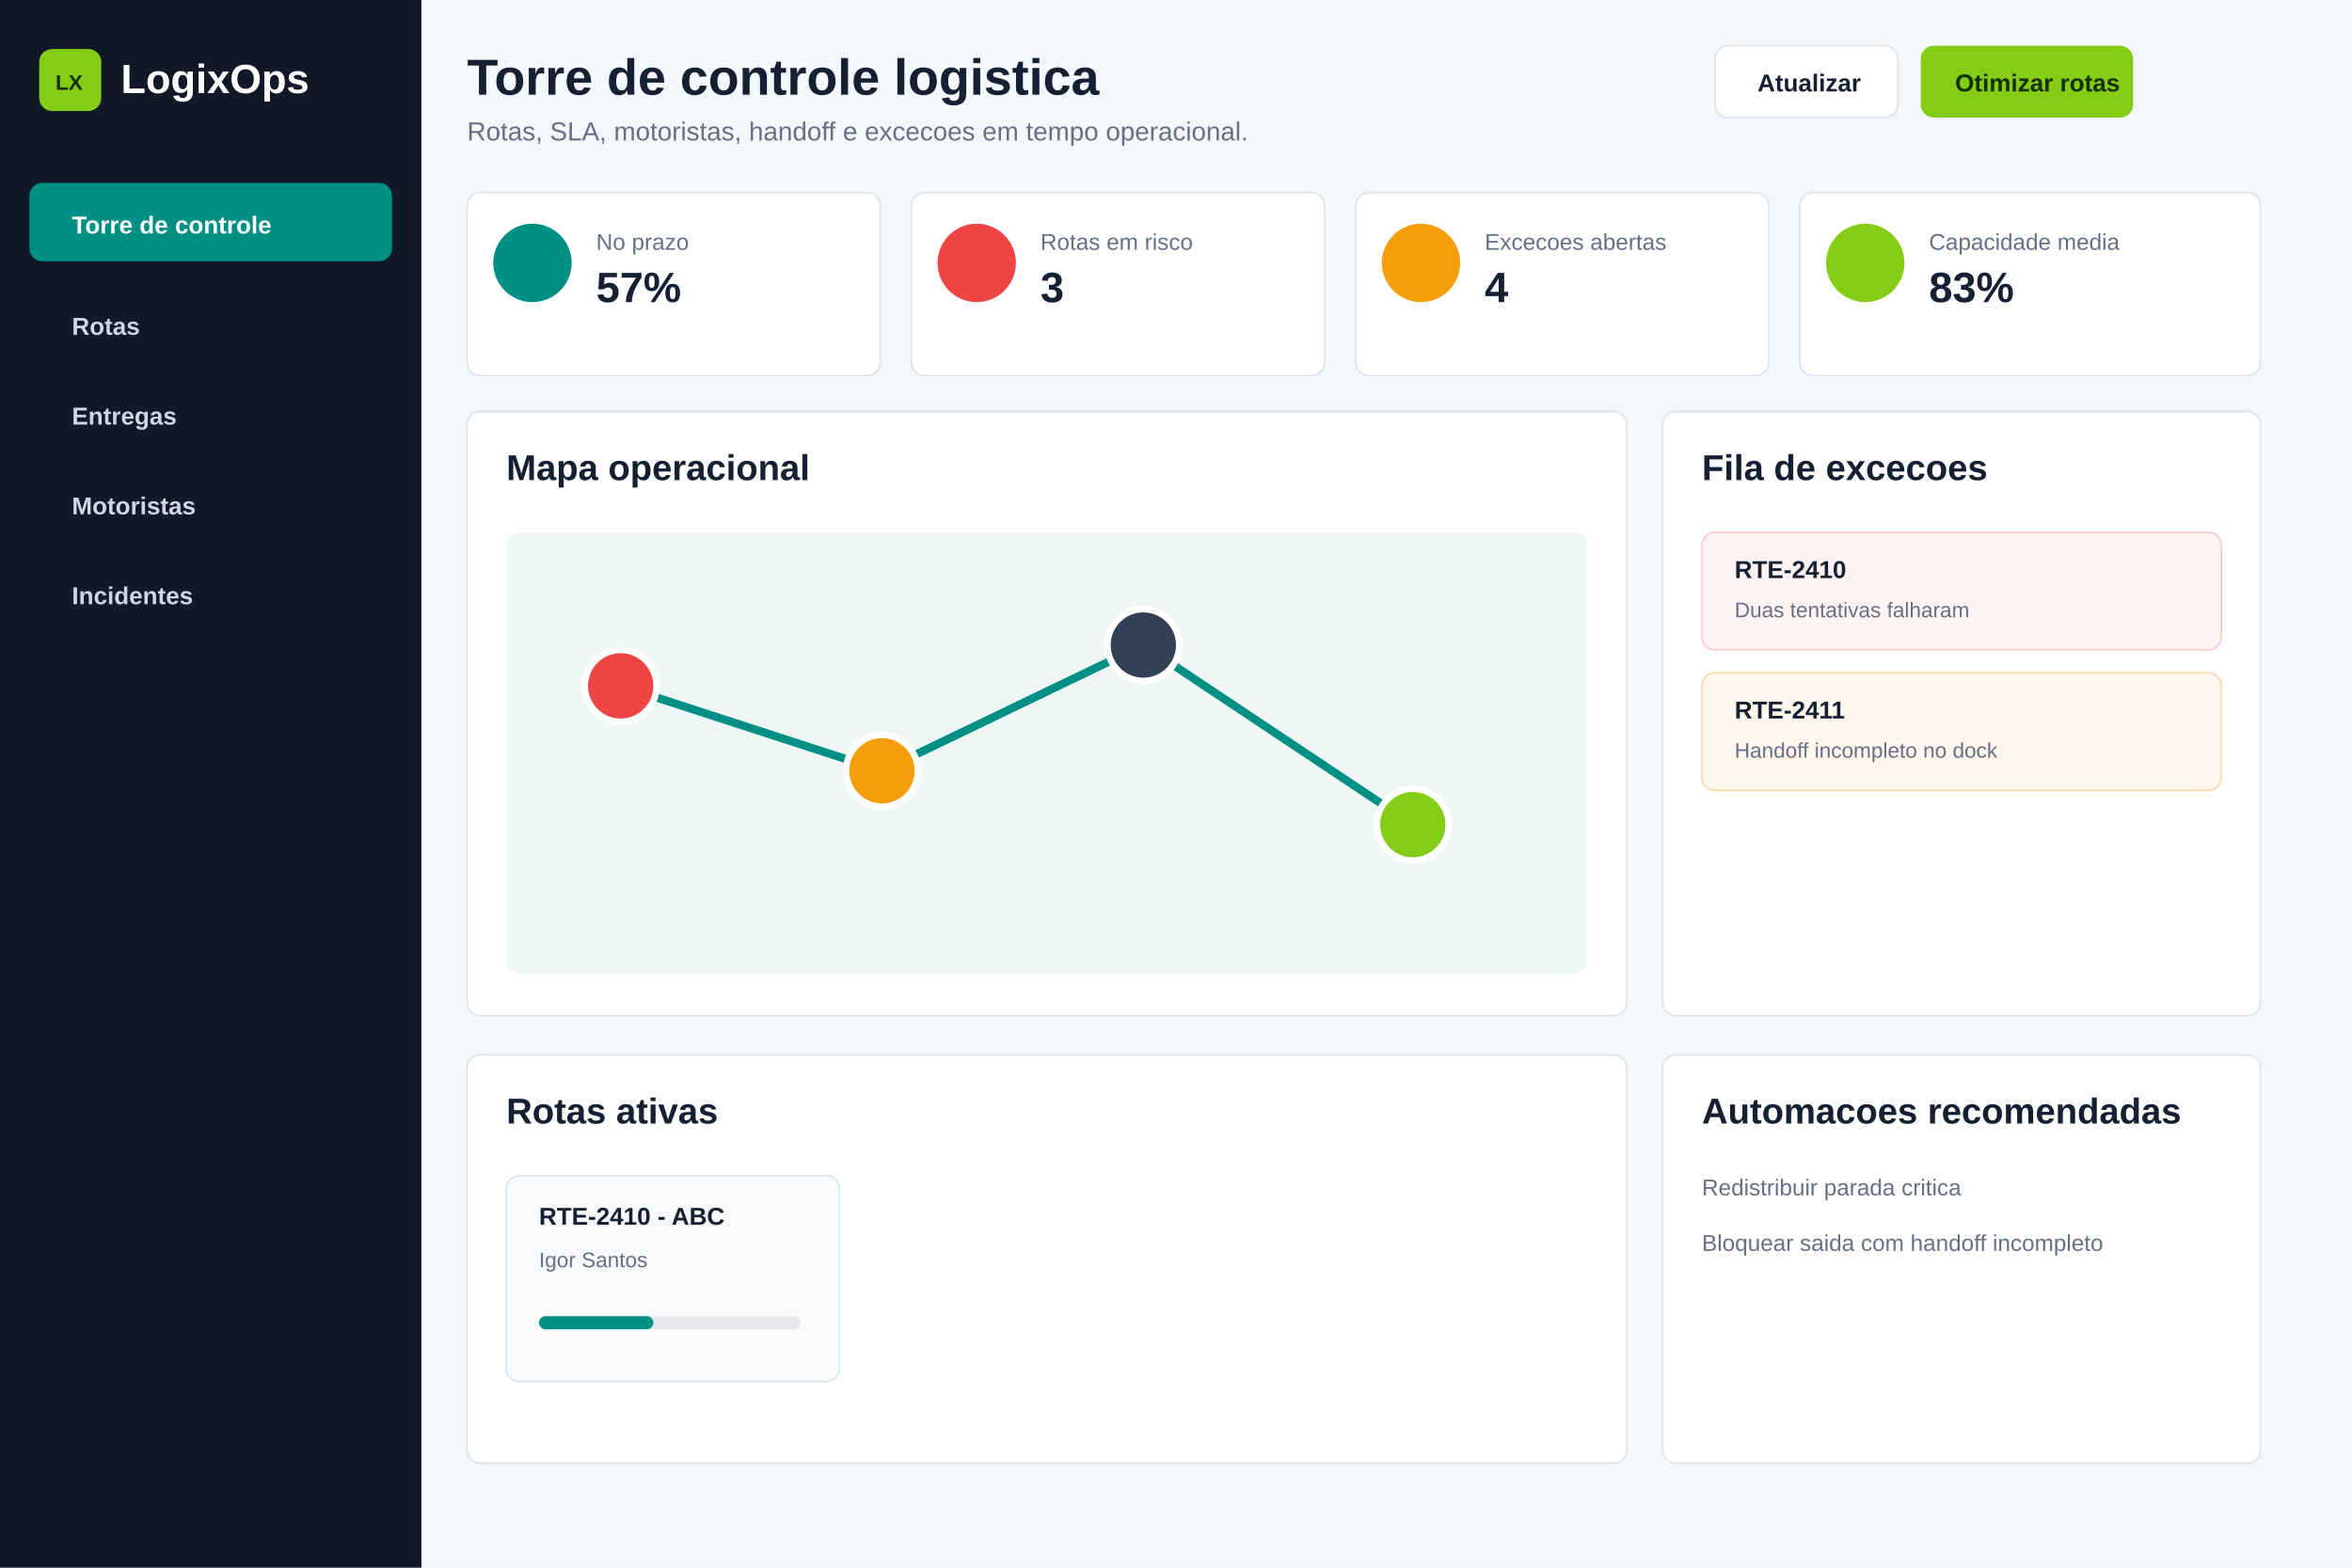
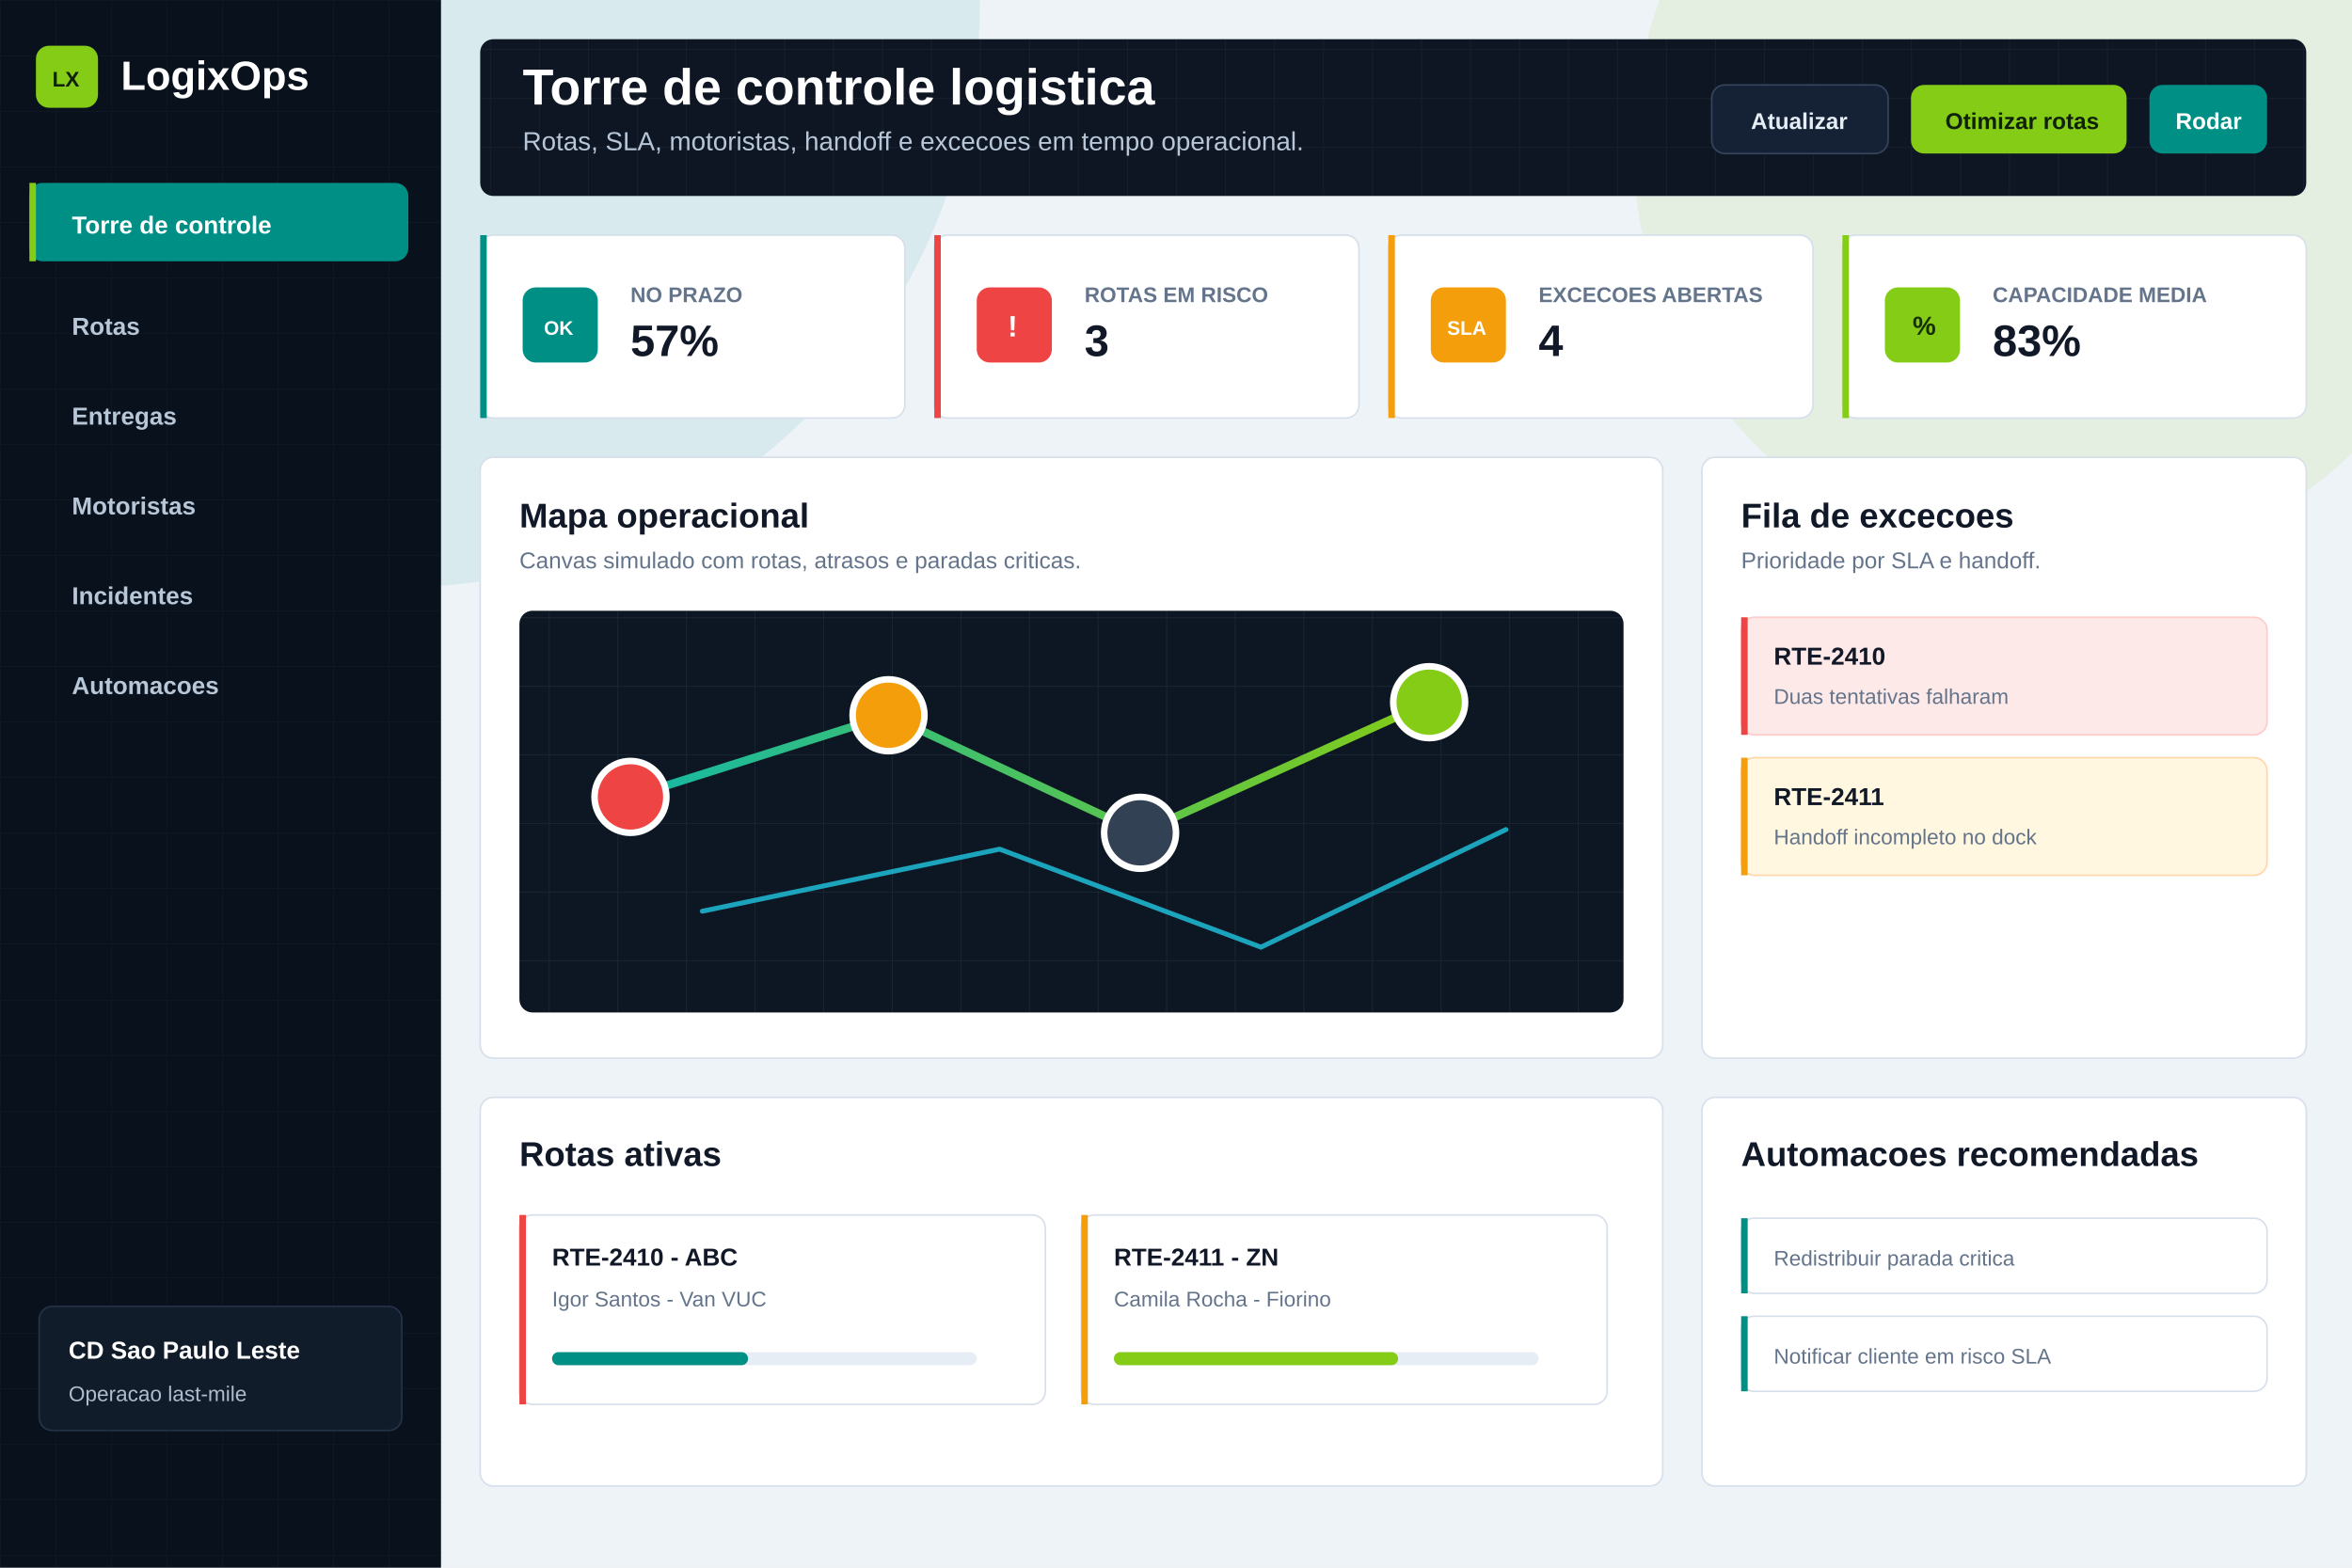
<svg xmlns="http://www.w3.org/2000/svg" width="1440" height="960" viewBox="0 0 1440 960" fill="none">
-   <rect width="1440" height="960" fill="#F4F7FB" />
-   <rect width="258" height="960" fill="#111827" />
-   <rect x="24" y="30" width="38" height="38" rx="8" fill="#84CC16" />
-   <text x="34" y="55" fill="#163000" font-family="Arial" font-size="13" font-weight="900">LX</text>
-   <text x="74" y="57" fill="white" font-family="Arial" font-size="25" font-weight="800">LogixOps</text>
-   <rect x="18" y="112" width="222" height="48" rx="8" fill="#008F85" />
+   <rect width="1440" height="960" fill="#EEF3F8" />
+   <circle cx="240" cy="0" r="360" fill="#008F85" opacity="0.09" />
+   <circle cx="1260" cy="90" r="260" fill="#84CC16" opacity="0.1" />
+   <rect width="270" height="960" fill="#08111C" />
+   <path d="M0 0H270V960H0V0Z" fill="url(#sidegrid)" />
+   <rect x="22" y="28" width="38" height="38" rx="8" fill="#84CC16" />
+   <text x="32" y="53" fill="#10200B" font-family="Arial" font-size="13" font-weight="900">LX</text>
+   <text x="74" y="55" fill="white" font-family="Arial" font-size="25" font-weight="800">LogixOps</text>
+   <rect x="18" y="112" width="232" height="48" rx="8" fill="#008F85" />
+   <rect x="18" y="112" width="4" height="48" fill="#84CC16" />
  <text x="44" y="143" fill="white" font-family="Arial" font-size="15" font-weight="700">Torre de controle</text>
-   <text x="44" y="205" fill="#CBD7E5" font-family="Arial" font-size="15" font-weight="700">Rotas</text>
-   <text x="44" y="260" fill="#CBD7E5" font-family="Arial" font-size="15" font-weight="700">Entregas</text>
-   <text x="44" y="315" fill="#CBD7E5" font-family="Arial" font-size="15" font-weight="700">Motoristas</text>
-   <text x="44" y="370" fill="#CBD7E5" font-family="Arial" font-size="15" font-weight="700">Incidentes</text>
-   <text x="286" y="58" fill="#152033" font-family="Arial" font-size="31" font-weight="800">Torre de controle logistica</text>
-   <text x="286" y="86" fill="#667085" font-family="Arial" font-size="16">Rotas, SLA, motoristas, handoff e excecoes em tempo operacional.</text>
-   <rect x="1050" y="28" width="112" height="44" rx="8" fill="white" stroke="#DCE4EC" />
-   <text x="1076" y="56" fill="#152033" font-family="Arial" font-size="15" font-weight="700">Atualizar</text>
-   <rect x="1176" y="28" width="130" height="44" rx="8" fill="#84CC16" />
-   <text x="1197" y="56" fill="#163000" font-family="Arial" font-size="15" font-weight="700">Otimizar rotas</text>
-   <rect x="286" y="118" width="253" height="112" rx="8" fill="white" stroke="#DCE4EC" />
-   <circle cx="326" cy="161" r="24" fill="#008F85" />
-   <text x="365" y="153" fill="#667085" font-family="Arial" font-size="14">No prazo</text>
-   <text x="365" y="185" fill="#152033" font-family="Arial" font-size="26" font-weight="800">57%</text>
-   <rect x="558" y="118" width="253" height="112" rx="8" fill="white" stroke="#DCE4EC" />
-   <circle cx="598" cy="161" r="24" fill="#EF4444" />
-   <text x="637" y="153" fill="#667085" font-family="Arial" font-size="14">Rotas em risco</text>
-   <text x="637" y="185" fill="#152033" font-family="Arial" font-size="26" font-weight="800">3</text>
-   <rect x="830" y="118" width="253" height="112" rx="8" fill="white" stroke="#DCE4EC" />
-   <circle cx="870" cy="161" r="24" fill="#F59E0B" />
-   <text x="909" y="153" fill="#667085" font-family="Arial" font-size="14">Excecoes abertas</text>
-   <text x="909" y="185" fill="#152033" font-family="Arial" font-size="26" font-weight="800">4</text>
-   <rect x="1102" y="118" width="282" height="112" rx="8" fill="white" stroke="#DCE4EC" />
-   <circle cx="1142" cy="161" r="24" fill="#84CC16" />
-   <text x="1181" y="153" fill="#667085" font-family="Arial" font-size="14">Capacidade media</text>
-   <text x="1181" y="185" fill="#152033" font-family="Arial" font-size="26" font-weight="800">83%</text>
-   <rect x="286" y="252" width="710" height="370" rx="8" fill="white" stroke="#DCE4EC" />
-   <text x="310" y="294" fill="#152033" font-family="Arial" font-size="22" font-weight="800">Mapa operacional</text>
-   <rect x="310" y="326" width="662" height="270" rx="8" fill="#EEF7F6" />
-   <path d="M380 420 L540 472 L700 395 L865 505" stroke="#008F85" stroke-width="5" stroke-linecap="round" />
-   <circle cx="380" cy="420" r="22" fill="#EF4444" stroke="white" stroke-width="4" />
-   <circle cx="540" cy="472" r="22" fill="#F59E0B" stroke="white" stroke-width="4" />
-   <circle cx="700" cy="395" r="22" fill="#334155" stroke="white" stroke-width="4" />
-   <circle cx="865" cy="505" r="22" fill="#84CC16" stroke="white" stroke-width="4" />
-   <rect x="1018" y="252" width="366" height="370" rx="8" fill="white" stroke="#DCE4EC" />
-   <text x="1042" y="294" fill="#152033" font-family="Arial" font-size="22" font-weight="800">Fila de excecoes</text>
-   <rect x="1042" y="326" width="318" height="72" rx="8" fill="#FEF2F2" stroke="#FECACA" />
-   <text x="1062" y="354" fill="#152033" font-family="Arial" font-size="15" font-weight="700">RTE-2410</text>
-   <text x="1062" y="378" fill="#667085" font-family="Arial" font-size="13">Duas tentativas falharam</text>
-   <rect x="1042" y="412" width="318" height="72" rx="8" fill="#FFF7ED" stroke="#FED7AA" />
-   <text x="1062" y="440" fill="#152033" font-family="Arial" font-size="15" font-weight="700">RTE-2411</text>
-   <text x="1062" y="464" fill="#667085" font-family="Arial" font-size="13">Handoff incompleto no dock</text>
-   <rect x="286" y="646" width="710" height="250" rx="8" fill="white" stroke="#DCE4EC" />
-   <text x="310" y="688" fill="#152033" font-family="Arial" font-size="22" font-weight="800">Rotas ativas</text>
-   <rect x="310" y="720" width="204" height="126" rx="8" fill="#F8FAFC" stroke="#DCE4EC" />
-   <text x="330" y="750" fill="#152033" font-family="Arial" font-size="15" font-weight="700">RTE-2410 - ABC</text>
-   <text x="330" y="776" fill="#667085" font-family="Arial" font-size="13">Igor Santos</text>
-   <rect x="330" y="806" width="160" height="8" rx="4" fill="#E5E7EB" />
-   <rect x="330" y="806" width="70" height="8" rx="4" fill="#008F85" />
-   <rect x="1018" y="646" width="366" height="250" rx="8" fill="white" stroke="#DCE4EC" />
-   <text x="1042" y="688" fill="#152033" font-family="Arial" font-size="22" font-weight="800">Automacoes recomendadas</text>
-   <text x="1042" y="732" fill="#667085" font-family="Arial" font-size="14">Redistribuir parada critica</text>
-   <text x="1042" y="766" fill="#667085" font-family="Arial" font-size="14">Bloquear saida com handoff incompleto</text>
+   <text x="44" y="205" fill="#B8C7D8" font-family="Arial" font-size="15" font-weight="700">Rotas</text>
+   <text x="44" y="260" fill="#B8C7D8" font-family="Arial" font-size="15" font-weight="700">Entregas</text>
+   <text x="44" y="315" fill="#B8C7D8" font-family="Arial" font-size="15" font-weight="700">Motoristas</text>
+   <text x="44" y="370" fill="#B8C7D8" font-family="Arial" font-size="15" font-weight="700">Incidentes</text>
+   <text x="44" y="425" fill="#B8C7D8" font-family="Arial" font-size="15" font-weight="700">Automacoes</text>
+   <rect x="24" y="800" width="222" height="76" rx="8" fill="#111C2A" stroke="#243247" />
+   <text x="42" y="832" fill="white" font-family="Arial" font-size="15" font-weight="800">CD Sao Paulo Leste</text>
+   <text x="42" y="858" fill="#AEBDCE" font-family="Arial" font-size="13">Operacao last-mile</text>
+   <rect x="294" y="24" width="1118" height="96" rx="8" fill="#0D1622" />
+   <rect x="294" y="24" width="1118" height="96" rx="8" fill="url(#commandgrid)" />
+   <text x="320" y="64" fill="white" font-family="Arial" font-size="31" font-weight="800">Torre de controle logistica</text>
+   <text x="320" y="92" fill="#B7C6D8" font-family="Arial" font-size="16">Rotas, SLA, motoristas, handoff e excecoes em tempo operacional.</text>
+   <rect x="1048" y="52" width="108" height="42" rx="8" fill="#152236" stroke="#34445B" />
+   <text x="1072" y="79" fill="#E5EDF5" font-family="Arial" font-size="14" font-weight="700">Atualizar</text>
+   <rect x="1170" y="52" width="132" height="42" rx="8" fill="#84CC16" />
+   <text x="1191" y="79" fill="#10200B" font-family="Arial" font-size="14" font-weight="800">Otimizar rotas</text>
+   <rect x="1316" y="52" width="72" height="42" rx="8" fill="#008F85" />
+   <text x="1332" y="79" fill="white" font-family="Arial" font-size="14" font-weight="800">Rodar</text>
+   <g>
+     <rect x="294" y="144" width="260" height="112" rx="8" fill="white" stroke="#D7E0EA" />
+     <rect x="294" y="144" width="4" height="112" fill="#008F85" />
+     <rect x="320" y="176" width="46" height="46" rx="8" fill="#008F85" />
+     <text x="333" y="205" fill="white" font-family="Arial" font-size="12" font-weight="900">OK</text>
+     <text x="386" y="185" fill="#64748B" font-family="Arial" font-size="13" font-weight="800">NO PRAZO</text>
+     <text x="386" y="218" fill="#111827" font-family="Arial" font-size="27" font-weight="900">57%</text>
+   </g>
+   <g>
+     <rect x="572" y="144" width="260" height="112" rx="8" fill="white" stroke="#D7E0EA" />
+     <rect x="572" y="144" width="4" height="112" fill="#EF4444" />
+     <rect x="598" y="176" width="46" height="46" rx="8" fill="#EF4444" />
+     <text x="617" y="206" fill="white" font-family="Arial" font-size="18" font-weight="900">!</text>
+     <text x="664" y="185" fill="#64748B" font-family="Arial" font-size="13" font-weight="800">ROTAS EM RISCO</text>
+     <text x="664" y="218" fill="#111827" font-family="Arial" font-size="27" font-weight="900">3</text>
+   </g>
+   <g>
+     <rect x="850" y="144" width="260" height="112" rx="8" fill="white" stroke="#D7E0EA" />
+     <rect x="850" y="144" width="4" height="112" fill="#F59E0B" />
+     <rect x="876" y="176" width="46" height="46" rx="8" fill="#F59E0B" />
+     <text x="886" y="205" fill="white" font-family="Arial" font-size="12" font-weight="900">SLA</text>
+     <text x="942" y="185" fill="#64748B" font-family="Arial" font-size="13" font-weight="800">EXCECOES ABERTAS</text>
+     <text x="942" y="218" fill="#111827" font-family="Arial" font-size="27" font-weight="900">4</text>
+   </g>
+   <g>
+     <rect x="1128" y="144" width="284" height="112" rx="8" fill="white" stroke="#D7E0EA" />
+     <rect x="1128" y="144" width="4" height="112" fill="#84CC16" />
+     <rect x="1154" y="176" width="46" height="46" rx="8" fill="#84CC16" />
+     <text x="1171" y="205" fill="#163000" font-family="Arial" font-size="16" font-weight="900">%</text>
+     <text x="1220" y="185" fill="#64748B" font-family="Arial" font-size="13" font-weight="800">CAPACIDADE MEDIA</text>
+     <text x="1220" y="218" fill="#111827" font-family="Arial" font-size="27" font-weight="900">83%</text>
+   </g>
+   <rect x="294" y="280" width="724" height="368" rx="8" fill="white" stroke="#D7E0EA" />
+   <text x="318" y="323" fill="#111827" font-family="Arial" font-size="21" font-weight="900">Mapa operacional</text>
+   <text x="318" y="348" fill="#64748B" font-family="Arial" font-size="14">Canvas simulado com rotas, atrasos e paradas criticas.</text>
+   <rect x="318" y="374" width="676" height="246" rx="8" fill="#0C1723" />
+   <rect x="318" y="374" width="676" height="246" rx="8" fill="url(#mapgrid)" />
+   <path d="M386 488 L544 438 L698 510 L875 430" stroke="url(#route)" stroke-width="5" stroke-linecap="round" />
+   <path d="M430 558 L612 520 L772 580 L922 508" stroke="#22D3EE" stroke-opacity="0.75" stroke-width="3" stroke-linecap="round" />
+   <circle cx="386" cy="488" r="22" fill="#EF4444" stroke="white" stroke-width="4" />
+   <circle cx="544" cy="438" r="22" fill="#F59E0B" stroke="white" stroke-width="4" />
+   <circle cx="698" cy="510" r="22" fill="#334155" stroke="white" stroke-width="4" />
+   <circle cx="875" cy="430" r="22" fill="#84CC16" stroke="white" stroke-width="4" />
+   <rect x="1042" y="280" width="370" height="368" rx="8" fill="white" stroke="#D7E0EA" />
+   <text x="1066" y="323" fill="#111827" font-family="Arial" font-size="21" font-weight="900">Fila de excecoes</text>
+   <text x="1066" y="348" fill="#64748B" font-family="Arial" font-size="14">Prioridade por SLA e handoff.</text>
+   <rect x="1066" y="378" width="322" height="72" rx="8" fill="#FEE9E9" stroke="#FECACA" />
+   <rect x="1066" y="378" width="4" height="72" fill="#EF4444" />
+   <text x="1086" y="407" fill="#111827" font-family="Arial" font-size="15" font-weight="800">RTE-2410</text>
+   <text x="1086" y="431" fill="#64748B" font-family="Arial" font-size="13">Duas tentativas falharam</text>
+   <rect x="1066" y="464" width="322" height="72" rx="8" fill="#FFF7DF" stroke="#FED7AA" />
+   <rect x="1066" y="464" width="4" height="72" fill="#F59E0B" />
+   <text x="1086" y="493" fill="#111827" font-family="Arial" font-size="15" font-weight="800">RTE-2411</text>
+   <text x="1086" y="517" fill="#64748B" font-family="Arial" font-size="13">Handoff incompleto no dock</text>
+   <rect x="294" y="672" width="724" height="238" rx="8" fill="white" stroke="#D7E0EA" />
+   <text x="318" y="714" fill="#111827" font-family="Arial" font-size="21" font-weight="900">Rotas ativas</text>
+   <rect x="318" y="744" width="322" height="116" rx="8" fill="white" stroke="#D7E0EA" />
+   <rect x="318" y="744" width="4" height="116" fill="#EF4444" />
+   <text x="338" y="775" fill="#111827" font-family="Arial" font-size="15" font-weight="800">RTE-2410 - ABC</text>
+   <text x="338" y="800" fill="#64748B" font-family="Arial" font-size="13">Igor Santos - Van VUC</text>
+   <rect x="338" y="828" width="260" height="8" rx="4" fill="#E7EDF4" />
+   <rect x="338" y="828" width="120" height="8" rx="4" fill="#008F85" />
+   <rect x="662" y="744" width="322" height="116" rx="8" fill="white" stroke="#D7E0EA" />
+   <rect x="662" y="744" width="4" height="116" fill="#F59E0B" />
+   <text x="682" y="775" fill="#111827" font-family="Arial" font-size="15" font-weight="800">RTE-2411 - ZN</text>
+   <text x="682" y="800" fill="#64748B" font-family="Arial" font-size="13">Camila Rocha - Fiorino</text>
+   <rect x="682" y="828" width="260" height="8" rx="4" fill="#E7EDF4" />
+   <rect x="682" y="828" width="174" height="8" rx="4" fill="#84CC16" />
+   <rect x="1042" y="672" width="370" height="238" rx="8" fill="white" stroke="#D7E0EA" />
+   <text x="1066" y="714" fill="#111827" font-family="Arial" font-size="21" font-weight="900">Automacoes recomendadas</text>
+   <rect x="1066" y="746" width="322" height="46" rx="8" fill="white" stroke="#D7E0EA" />
+   <rect x="1066" y="746" width="4" height="46" fill="#008F85" />
+   <text x="1086" y="775" fill="#64748B" font-family="Arial" font-size="13">Redistribuir parada critica</text>
+   <rect x="1066" y="806" width="322" height="46" rx="8" fill="white" stroke="#D7E0EA" />
+   <rect x="1066" y="806" width="4" height="46" fill="#008F85" />
+   <text x="1086" y="835" fill="#64748B" font-family="Arial" font-size="13">Notificar cliente em risco SLA</text>
+   <defs>
+     <pattern id="sidegrid" width="34" height="34" patternUnits="userSpaceOnUse">
+       <path d="M34 0H0V34" stroke="white" stroke-opacity="0.035" />
+     </pattern>
+     <pattern id="commandgrid" width="30" height="30" patternUnits="userSpaceOnUse">
+       <path d="M30 0H0V30" stroke="white" stroke-opacity="0.045" />
+     </pattern>
+     <pattern id="mapgrid" width="42" height="42" patternUnits="userSpaceOnUse">
+       <path d="M42 0H0V42" stroke="#94A3B8" stroke-opacity="0.11" />
+     </pattern>
+     <linearGradient id="route" x1="386" y1="488" x2="875" y2="430" gradientUnits="userSpaceOnUse">
+       <stop stop-color="#14B8A6" />
+       <stop offset="1" stop-color="#84CC16" />
+     </linearGradient>
+   </defs>
</svg>
